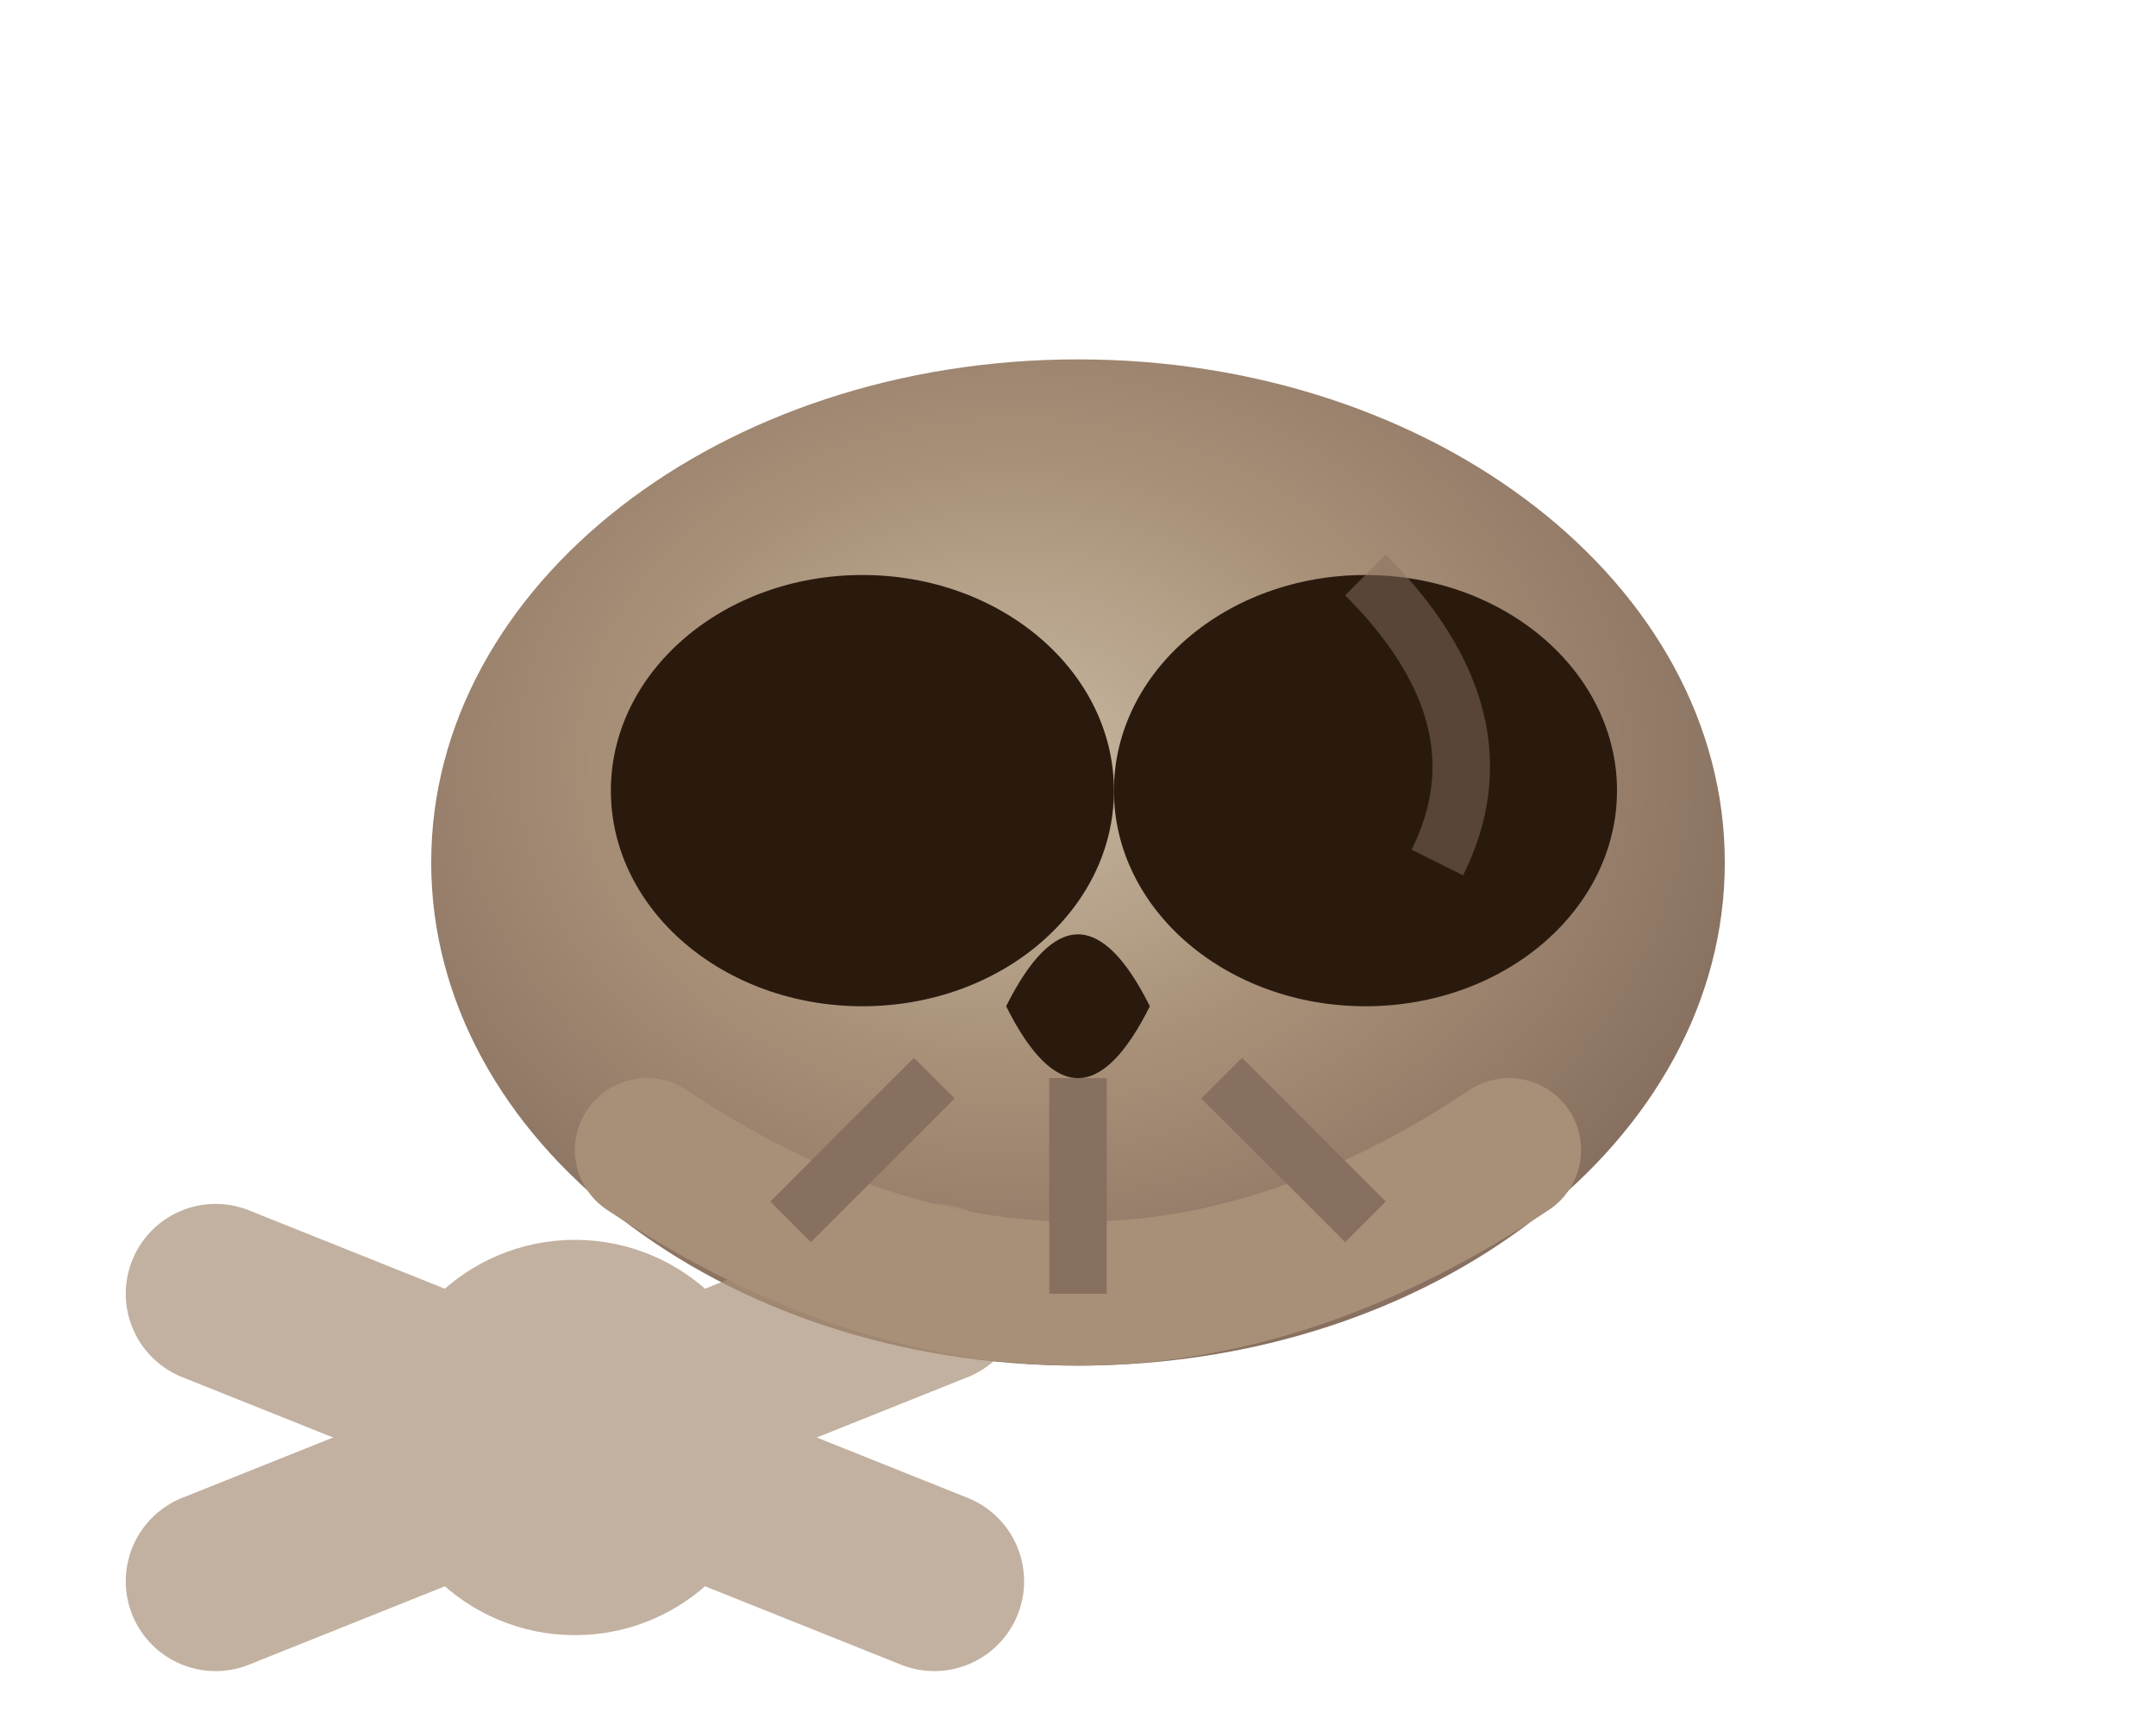
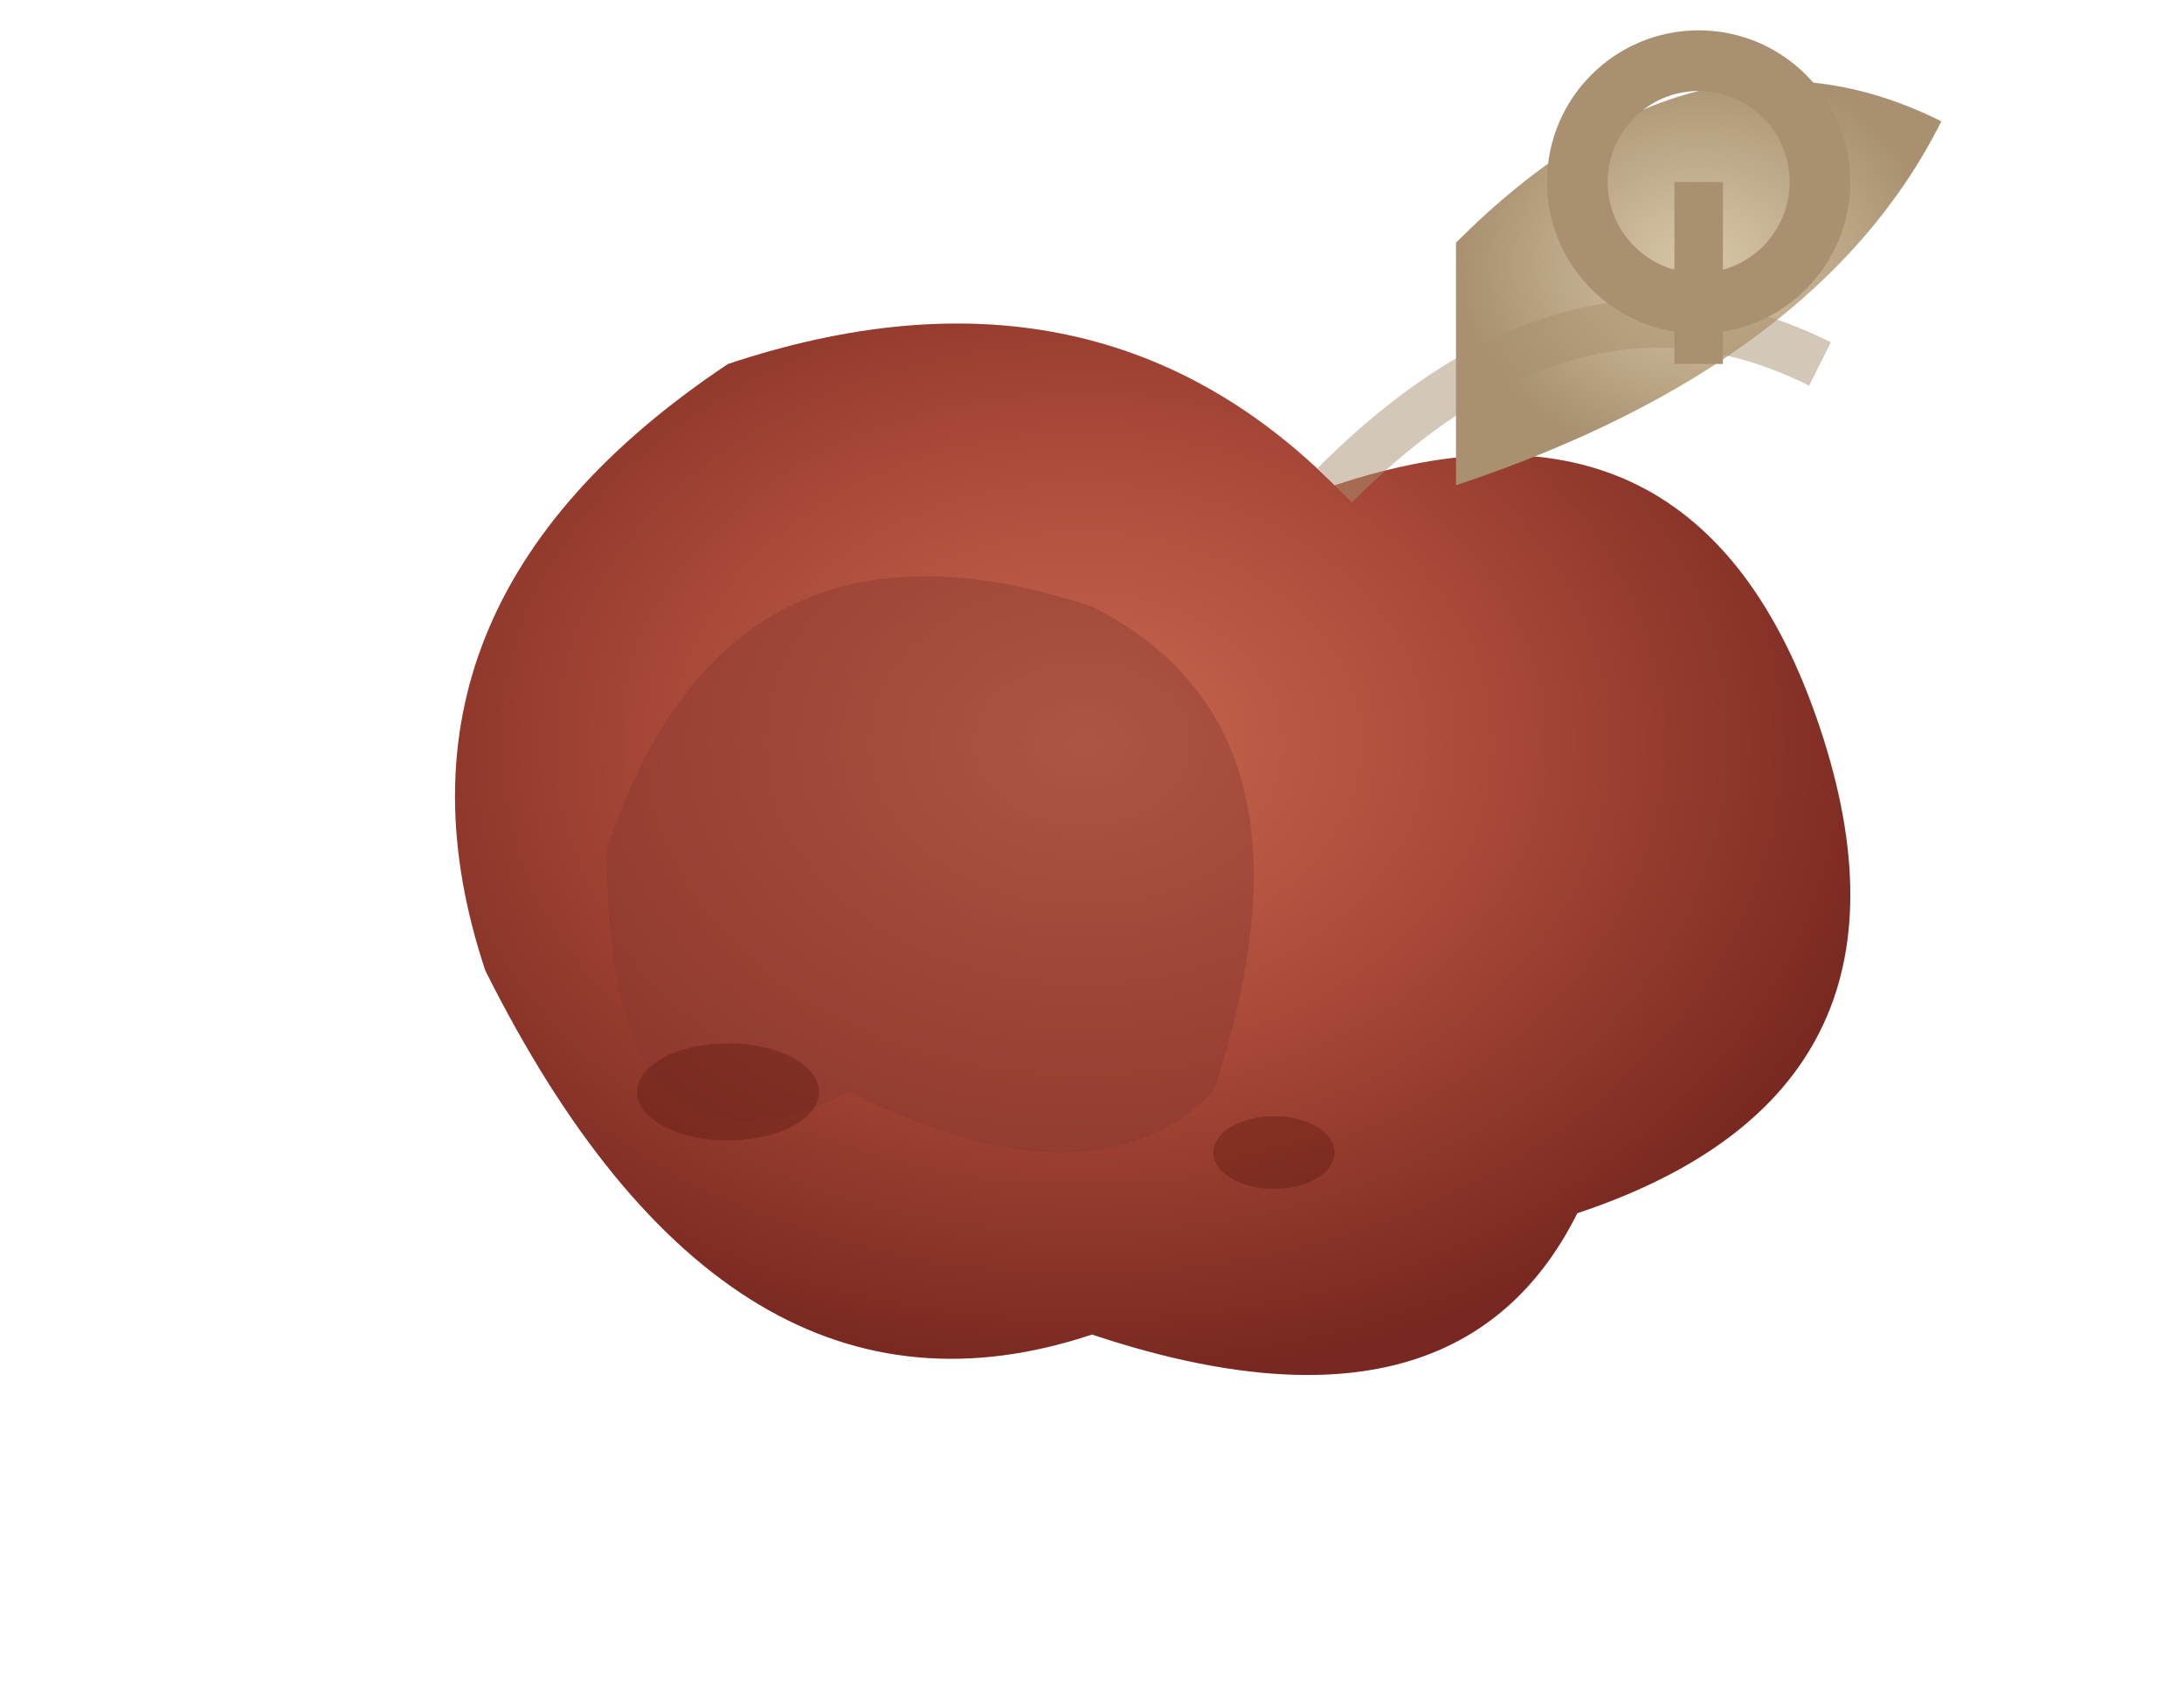
- <svg xmlns="http://www.w3.org/2000/svg" viewBox="0 0 30 24">
+ <svg xmlns="http://www.w3.org/2000/svg" viewBox="0 0 36 28">
  <defs>
-     <radialGradient id="boneGrad" cx="45%" cy="40%" r="60%">
-       <stop offset="0%" stop-color="#C8B8A0" />
-       <stop offset="50%" stop-color="#A89078" />
-       <stop offset="100%" stop-color="#887060" />
+     <radialGradient id="meatGrad" cx="45%" cy="40%" r="60%">
+       <stop offset="0%" stop-color="#C86850" />
+       <stop offset="50%" stop-color="#A84838" />
+       <stop offset="100%" stop-color="#782820" />
+     </radialGradient>
+     <radialGradient id="boneGrad" cx="50%" cy="45%" r="50%">
+       <stop offset="0%" stop-color="#D8C8A8" />
+       <stop offset="100%" stop-color="#A89070" />
    </radialGradient>
  </defs>
-   <g transform="translate(15,12)">
-     <ellipse cx="0" cy="0" rx="9" ry="7" fill="url(#boneGrad)" />
-     <ellipse cx="-3" cy="-1" rx="3.5" ry="3" fill="#2A1A0E" />
-     <ellipse cx="4" cy="-1" rx="3.5" ry="3" fill="#2A1A0E" />
-     <path d="M-1,2 Q0,0 1,2 Q0,4 -1,2Z" fill="#2A1A0E" />
-     <path d="M-6,4 Q0,8 6,4" fill="none" stroke="#A89078" stroke-width="2" stroke-linecap="round" />
-     <line x1="-4" y1="5" x2="-2" y2="3" stroke="#887060" stroke-width="0.8" />
-     <line x1="4" y1="5" x2="2" y2="3" stroke="#887060" stroke-width="0.8" />
-     <line x1="0" y1="6" x2="0" y2="3" stroke="#887060" stroke-width="0.8" />
-     <path d="M4,-4 Q6,-2 5,0" fill="none" stroke="#887060" stroke-width="0.8" opacity="0.5" />
-     <g opacity="0.7">
-       <line x1="-12" y1="10" x2="-2" y2="6" stroke="#A89078" stroke-width="2.5" stroke-linecap="round" />
-       <line x1="-2" y1="10" x2="-12" y2="6" stroke="#A89078" stroke-width="2.5" stroke-linecap="round" />
-       <circle cx="-7" cy="8" r="2" fill="none" stroke="#A89078" stroke-width="1.5" />
-     </g>
+   <g transform="translate(18,14)">
+     <path d="M-10,2 Q-12,-4 -6,-8 Q0,-10 4,-6 Q10,-8 12,-2 Q14,4 8,6 Q6,10 0,8 Q-6,10 -10,2Z" fill="url(#meatGrad)" />
+     <path d="M-8,0 Q-6,-6 0,-4 Q4,-2 2,4 Q0,6 -4,4 Q-8,6 -8,0Z" fill="#883830" opacity="0.4" />
+     <ellipse cx="-6" cy="4" rx="1.5" ry="0.8" fill="#601810" opacity="0.4" />
+     <ellipse cx="3" cy="5" rx="1" ry="0.6" fill="#601810" opacity="0.4" />
+     <path d="M6,-10 Q10,-14 14,-12 Q12,-8 6,-6Z" fill="url(#boneGrad)" />
+     <path d="M4,-6 Q8,-10 12,-8" fill="none" stroke="#A89070" stroke-width="0.8" opacity="0.5" />
+     <circle cx="10" cy="-11" r="2" fill="none" stroke="#A89070" stroke-width="1" />
+     <path d="M10,-11 L10,-8" stroke="#A89070" stroke-width="0.8" />
  </g>
</svg>
